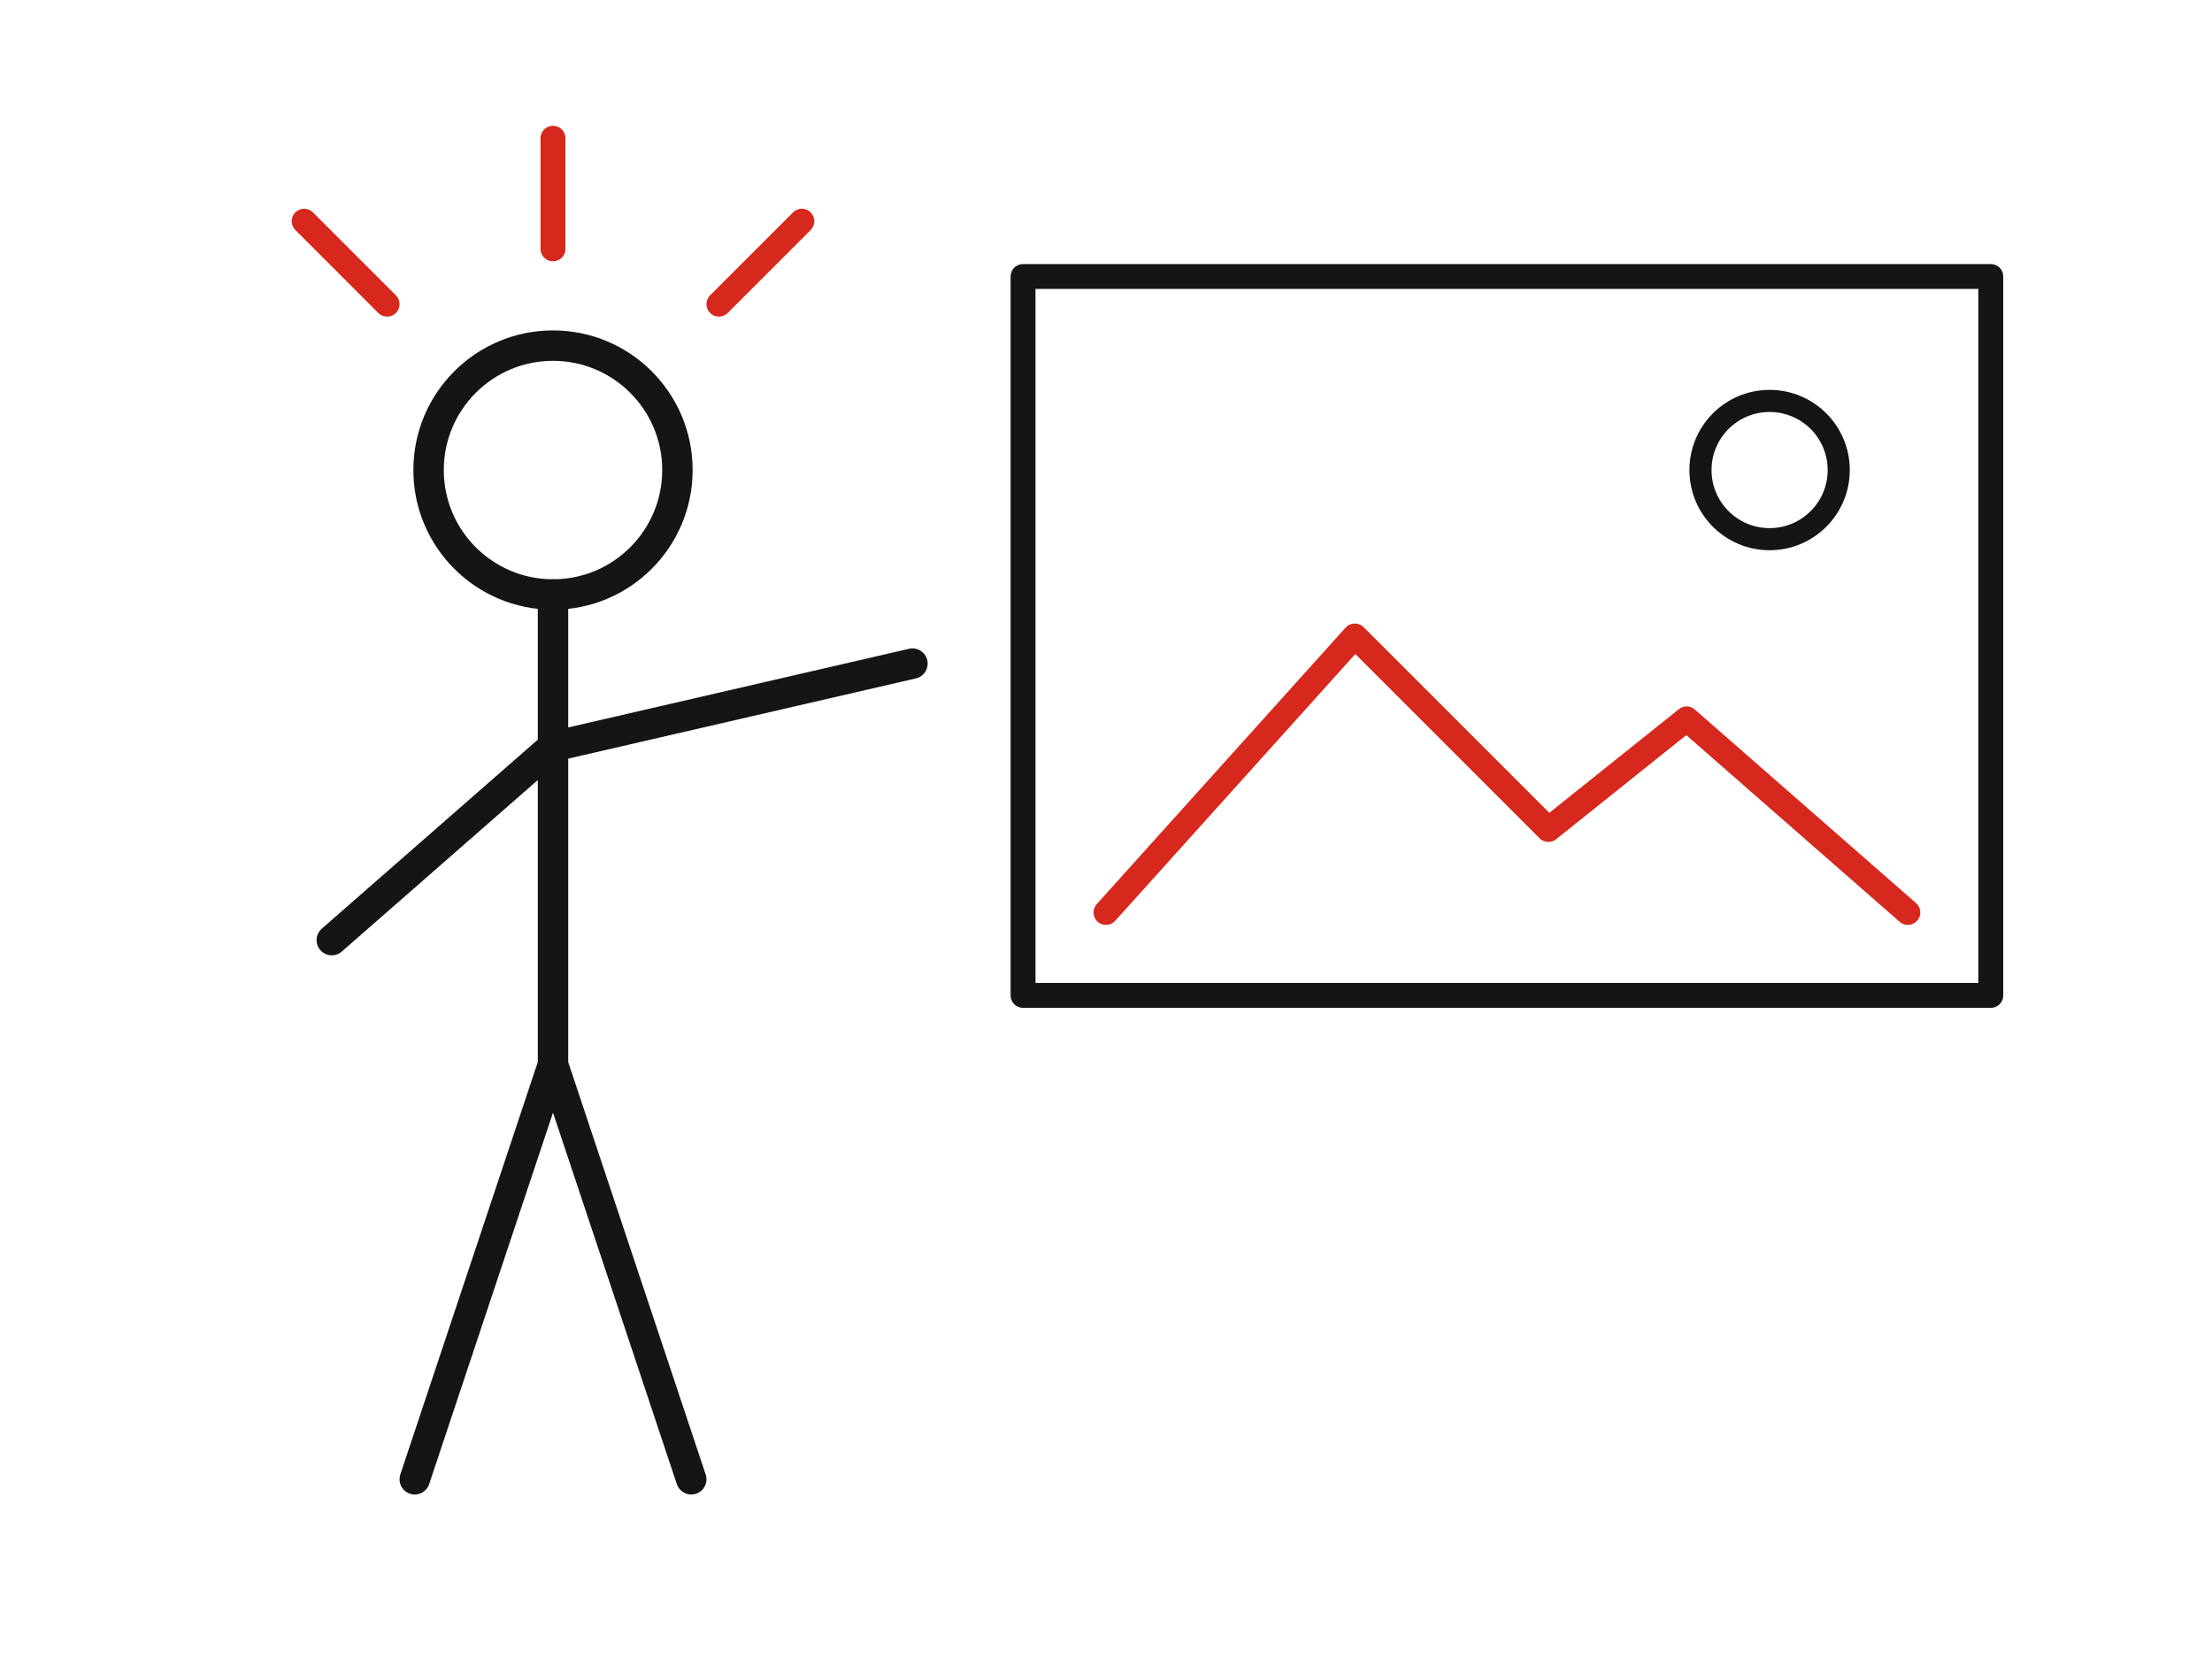
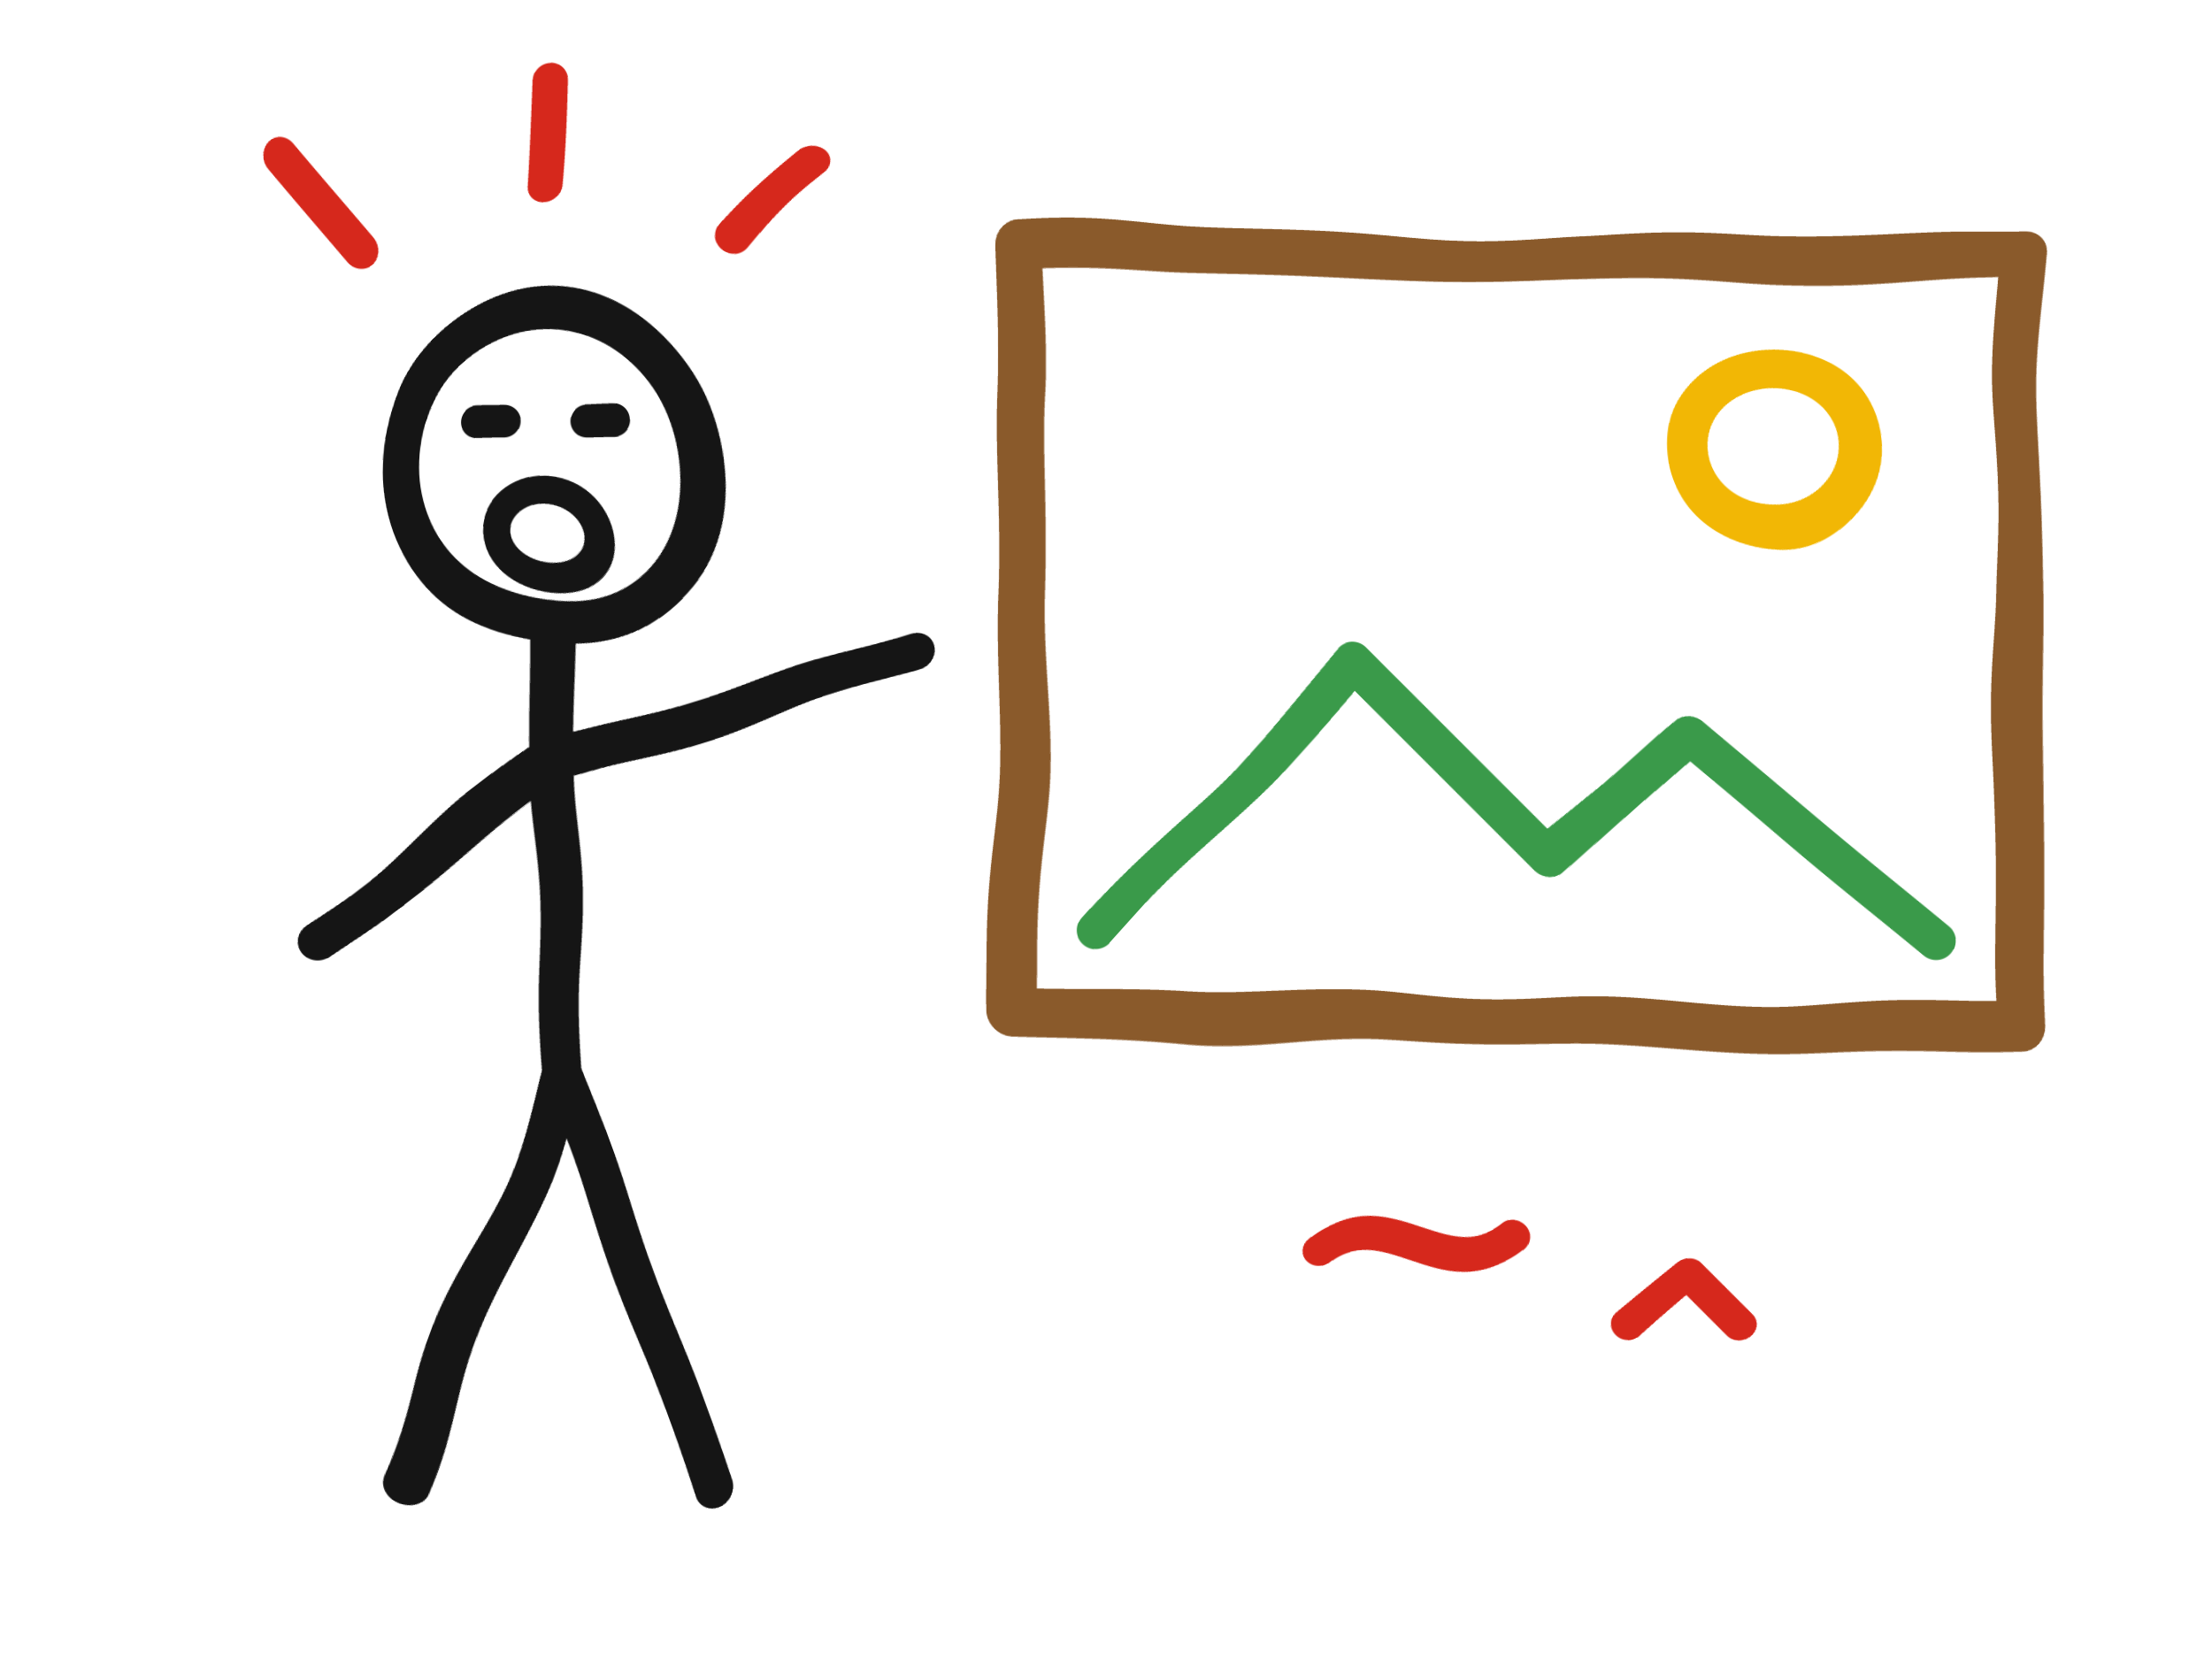
- <svg xmlns="http://www.w3.org/2000/svg" viewBox="0 0 160 120" fill="none" stroke="#151515" stroke-width="2.2" stroke-linecap="round" stroke-linejoin="round">
-   <rect x="74" y="20" width="70" height="52" stroke-width="1.8" />
-   <path d="M80 66l18-20 14 14 10-8 16 14" stroke="#d6281c" stroke-width="1.8" />
-   <circle cx="128" cy="34" r="5" stroke-width="1.6" />
-   <circle cx="40" cy="34" r="9" />
-   <path d="M40 43v34M40 77l-10 30M40 77l10 30M40 54l26-6M40 54l-16 14" />
-   <path d="M28 22l-6-6M40 18v-8M52 22l6-6" stroke="#d6281c" stroke-width="1.8" />
+ <svg xmlns="http://www.w3.org/2000/svg" viewBox="0 0 160 120" fill="none" stroke-linecap="round" stroke-linejoin="round">
+   <defs>
+     <filter id="w" x="-5%" y="-5%" width="110%" height="110%">
+       <feTurbulence type="fractalNoise" baseFrequency="0.035" numOctaves="2" seed="7" />
+       <feDisplacementMap in="SourceGraphic" scale="4.5" />
+     </filter>
+   </defs>
+   <g filter="url(#w)">
+     <rect x="74" y="18" width="72" height="56" stroke="#8a5a2b" stroke-width="3.5" />
+     <path d="M80 68l18-20 14 14 10-9 18 15" stroke="#3a9a4a" stroke-width="2.8" />
+     <circle cx="128" cy="32" r="6" stroke="#f2b705" stroke-width="3" />
+     <circle cx="40" cy="34" r="11" stroke="#151515" stroke-width="3" />
+     <path d="M35 31h2M43 31h2" stroke="#151515" stroke-width="2.4" />
+     <ellipse cx="40" cy="39" rx="3.5" ry="3" stroke="#151515" stroke-width="2" />
+     <path d="M40 45v32M40 77l-11 30M40 77l11 30M40 55l26-8M40 55l-17 13" stroke="#151515" stroke-width="3" />
+     <path d="M26 18l-5-6M40 14v-8M54 18l5-6" stroke="#d6281c" stroke-width="2.6" />
+     <path d="M95 90c5-4 10 4 15 0" stroke="#d6281c" stroke-width="2.4" />
+     <path d="M118 96l4-4 4 4" stroke="#d6281c" stroke-width="2.4" />
+   </g>
</svg>
